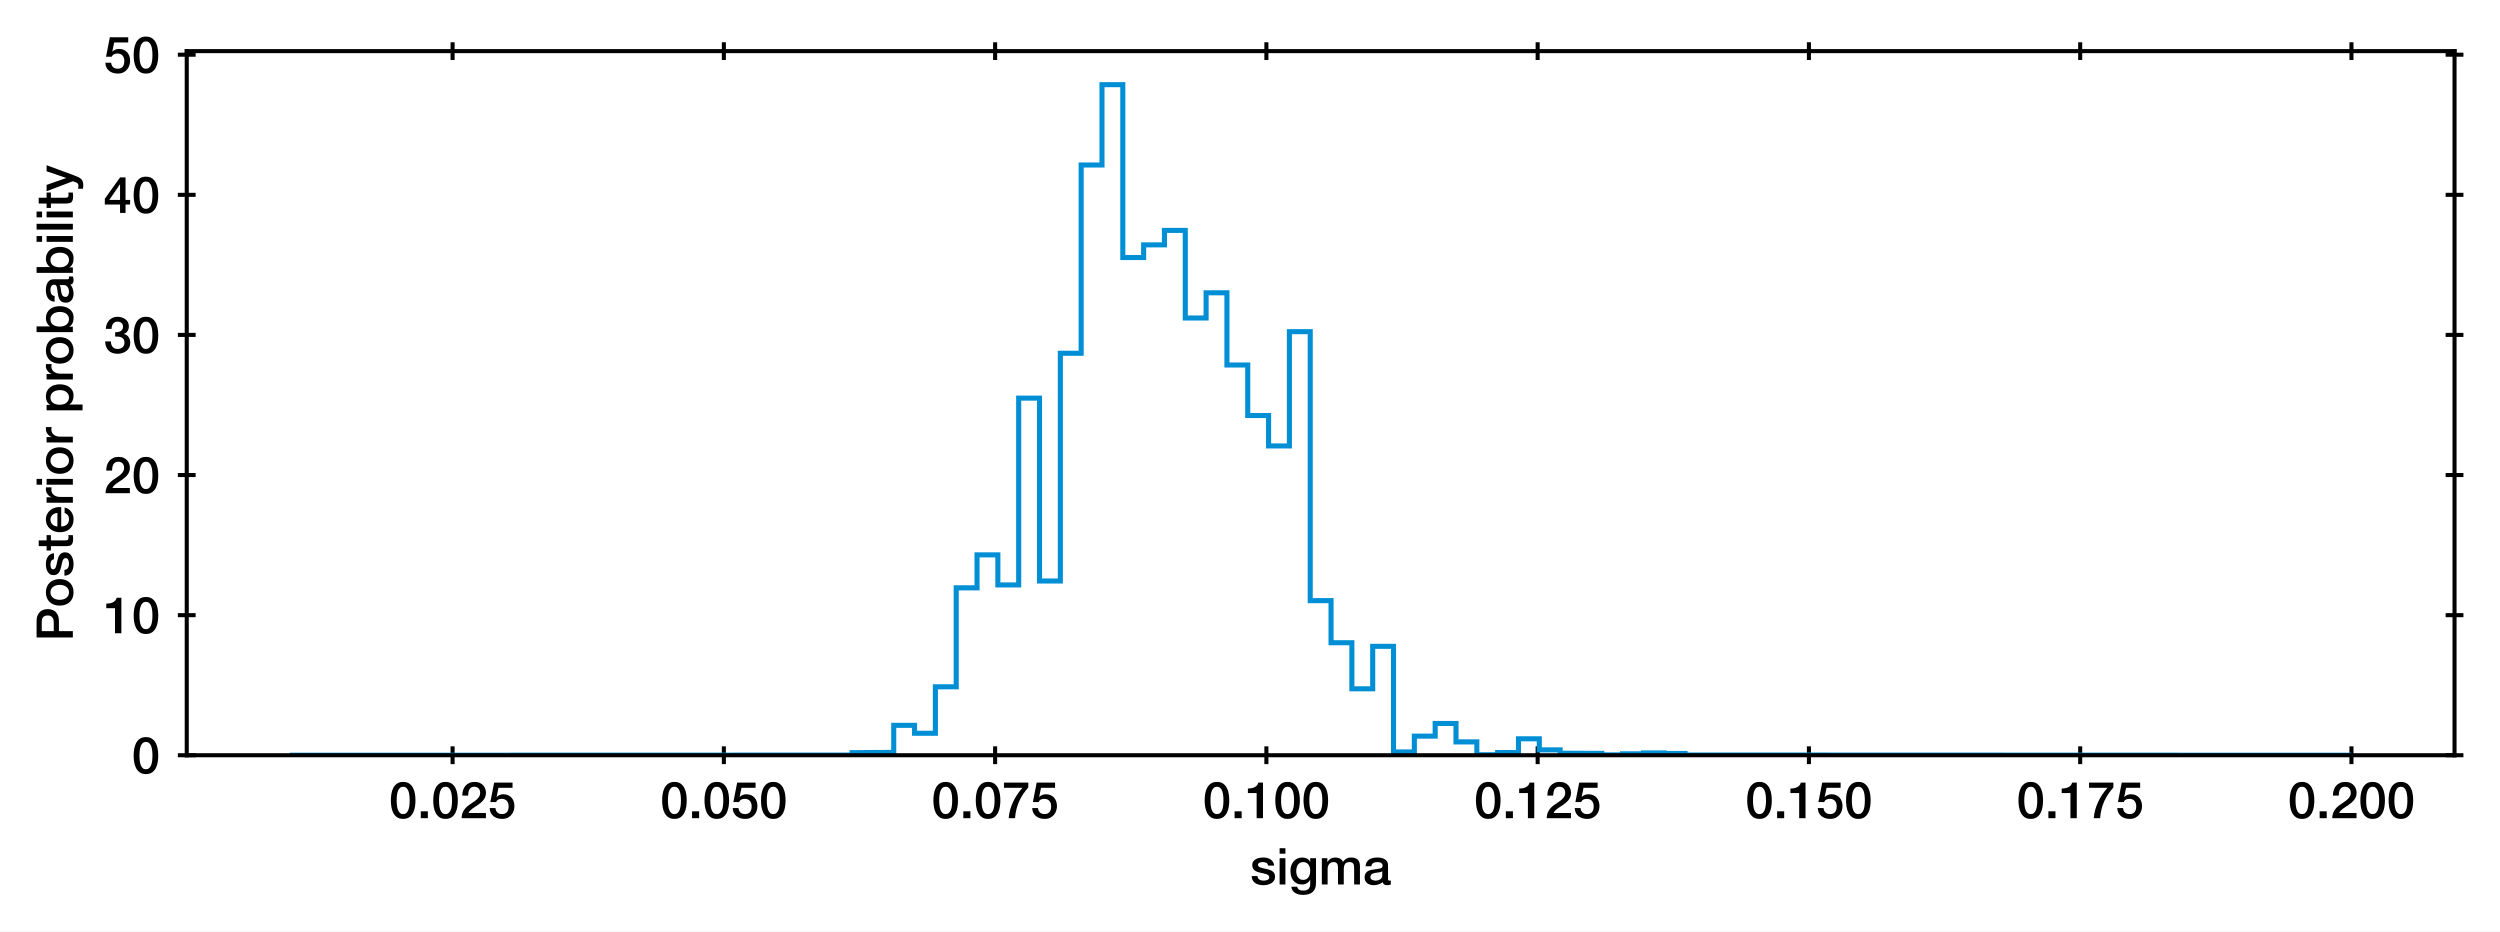
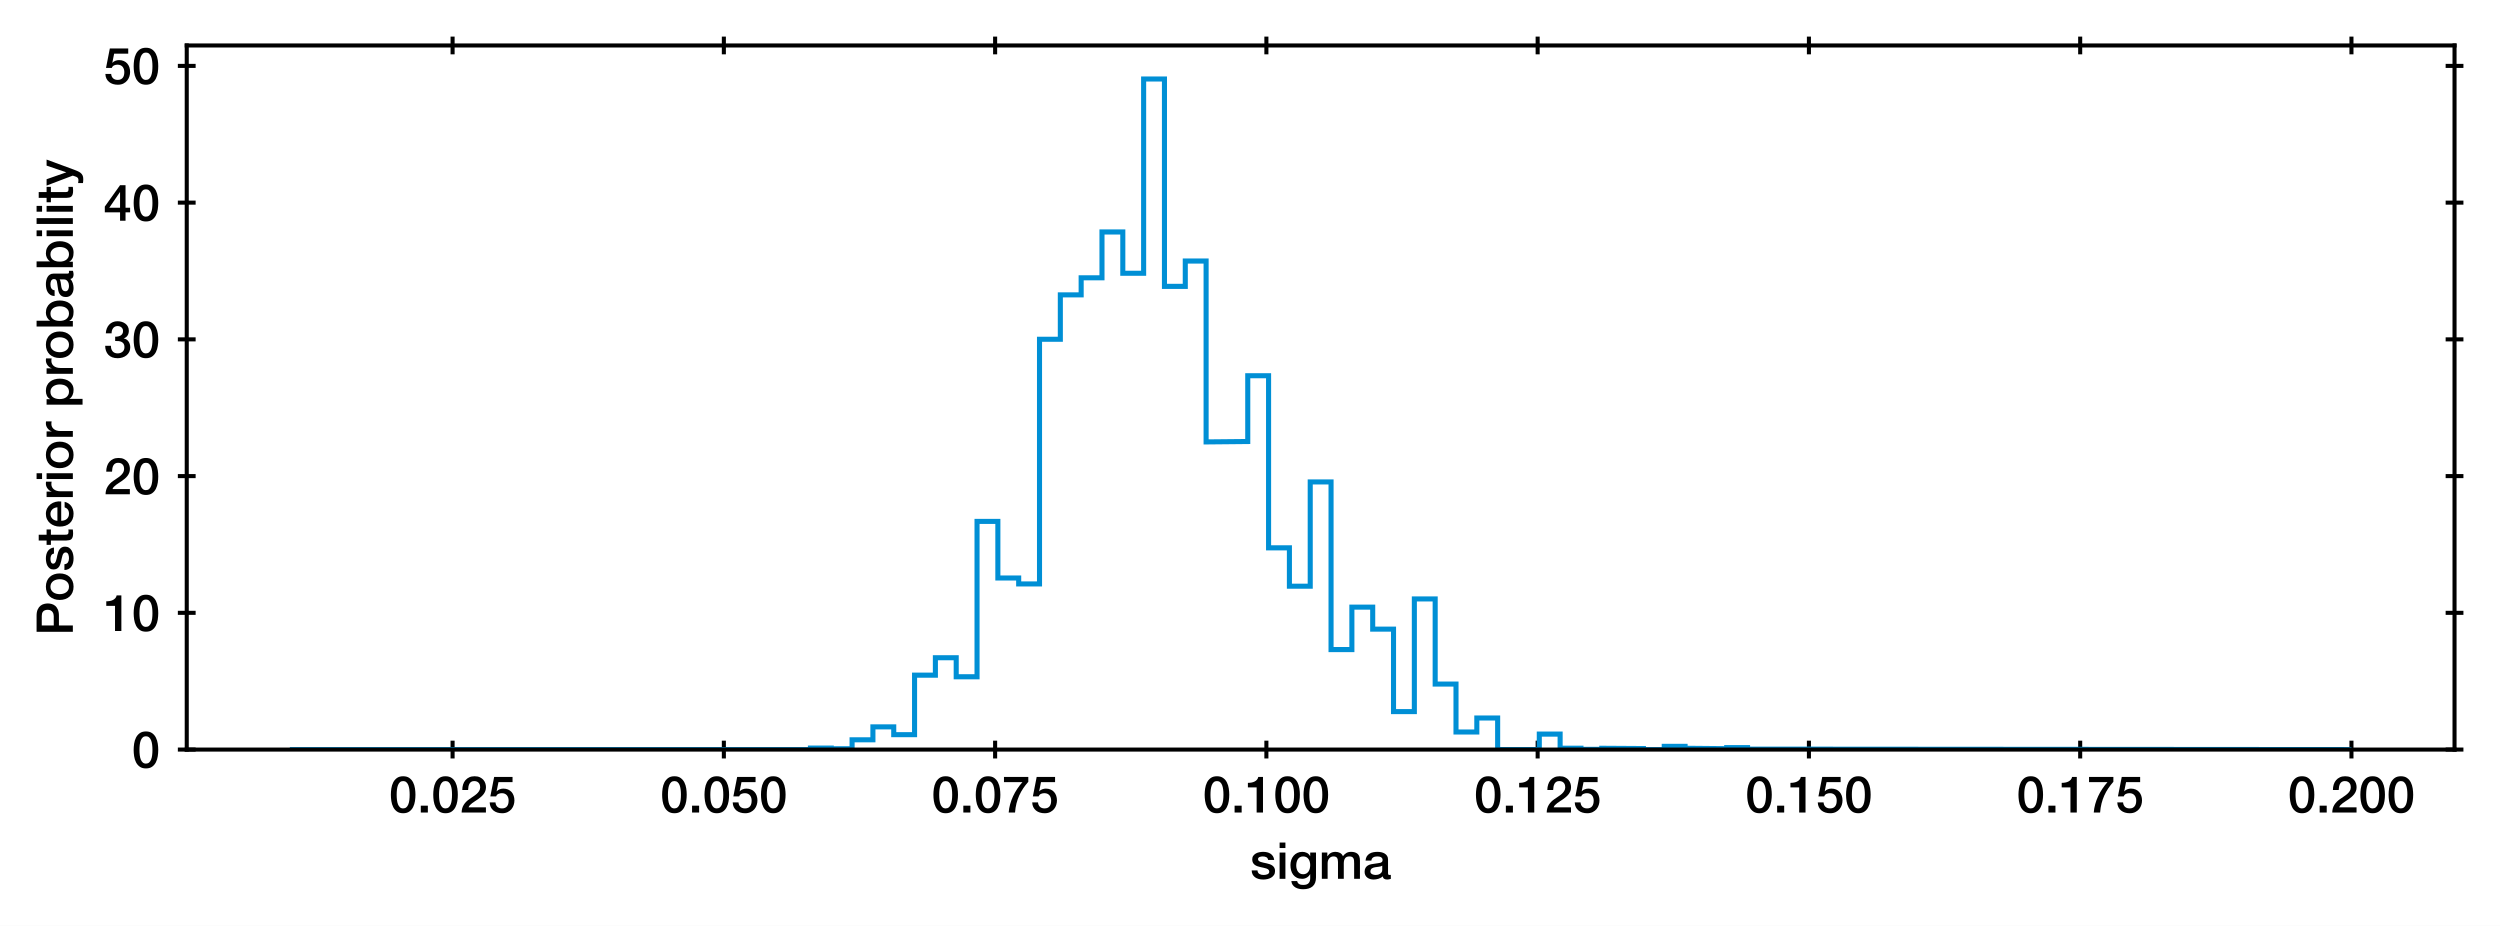
- <svg xmlns="http://www.w3.org/2000/svg" xmlns:xlink="http://www.w3.org/1999/xlink" width="492.109pt" height="183.355pt" viewBox="0 0 492.109 183.355" version="1.1">
+ <svg xmlns="http://www.w3.org/2000/svg" xmlns:xlink="http://www.w3.org/1999/xlink" width="492.109pt" height="182.241pt" viewBox="0 0 492.109 182.241" version="1.1">
  <defs>
    <style type="text/css">*{stroke-linejoin: round; stroke-linecap: butt}</style>
  </defs>
  <g id="figure_1">
    <g id="patch_1">
-       <path d="M 0 183.355  L 492.109 183.355  L 492.109 0  L 0 0  z " style="fill: #ffffff" />
+       <path d="M 0 182.241  L 492.109 182.241  L 492.109 0  L 0 0  z " style="fill: #ffffff" />
    </g>
    <g id="axes_1">
      <g id="patch_2">
-         <path d="M 36.759 148.664  L 483.159 148.664  L 483.159 10.064  L 36.759 10.064  z " style="fill: #ffffff" />
+         <path d="M 36.759 147.55  L 483.159 147.55  L 483.159 8.95  L 36.759 8.95  z " style="fill: #ffffff" />
      </g>
      <g id="matplotlib.axis_1">
        <g id="xtick_1">
          <g id="line2d_1">
            <defs>
-               <path id="m4b02ec4c1d" d="M 0 1.75  L 0 -1.75  " style="stroke: #000000; stroke-width: 0.8" />
+               <path id="mae98aedfab" d="M 0 1.75  L 0 -1.75  " style="stroke: #000000; stroke-width: 0.8" />
            </defs>
            <g>
-               <use xlink:href="#m4b02ec4c1d" x="89.089" y="148.664" style="stroke: #000000; stroke-width: 0.8" />
+               <use xlink:href="#mae98aedfab" x="89.089" y="147.55" style="stroke: #000000; stroke-width: 0.8" />
            </g>
          </g>
          <g id="line2d_2">
            <g>
-               <use xlink:href="#m4b02ec4c1d" x="89.089" y="10.064" style="stroke: #000000; stroke-width: 0.8" />
+               <use xlink:href="#mae98aedfab" x="89.089" y="8.95" style="stroke: #000000; stroke-width: 0.8" />
            </g>
          </g>
          <g id="text_1">
-             <g transform="translate(76.57997 161.0549)scale(0.1 -0.1)">
+             <g transform="translate(76.57997 159.9406)scale(0.1 -0.1)">
              <defs>
                <path id="HelveticaNeue-Medium-30" d="M 1779 4570  Q 2259 4570 2563 4349  Q 2867 4128 3036 3785  Q 3206 3443 3267 3033  Q 3328 2624 3328 2240  Q 3328 1856 3267 1446  Q 3206 1037 3036 694  Q 2867 352 2563 131  Q 2259 -90 1779 -90  Q 1299 -90 995 131  Q 691 352 521 694  Q 352 1037 291 1446  Q 230 1856 230 2240  Q 230 2624 291 3033  Q 352 3443 521 3785  Q 691 4128 995 4349  Q 1299 4570 1779 4570  z M 1779 518  Q 2016 518 2176 656  Q 2336 794 2429 1027  Q 2522 1261 2560 1574  Q 2598 1888 2598 2240  Q 2598 2592 2560 2902  Q 2522 3213 2429 3449  Q 2336 3686 2176 3824  Q 2016 3962 1779 3962  Q 1536 3962 1379 3824  Q 1222 3686 1129 3449  Q 1037 3213 998 2902  Q 960 2592 960 2240  Q 960 1888 998 1574  Q 1037 1261 1129 1027  Q 1222 794 1379 656  Q 1536 518 1779 518  z " transform="scale(0.015625)" />
                <path id="HelveticaNeue-Medium-2e" d="M 442 864  L 1331 864  L 1331 0  L 442 0  L 442 864  z " transform="scale(0.015625)" />
                <path id="HelveticaNeue-Medium-32" d="M 3309 0  L 250 0  Q 256 557 518 973  Q 781 1389 1235 1696  Q 1453 1856 1689 2006  Q 1926 2157 2124 2329  Q 2323 2502 2451 2704  Q 2579 2906 2586 3168  Q 2586 3290 2557 3427  Q 2528 3565 2445 3683  Q 2362 3802 2214 3882  Q 2067 3962 1830 3962  Q 1613 3962 1469 3875  Q 1325 3789 1238 3638  Q 1152 3488 1110 3283  Q 1069 3078 1062 2842  L 333 2842  Q 333 3213 432 3529  Q 531 3846 729 4076  Q 928 4307 1213 4438  Q 1498 4570 1875 4570  Q 2285 4570 2560 4435  Q 2835 4301 3004 4096  Q 3174 3891 3244 3651  Q 3315 3411 3315 3194  Q 3315 2925 3232 2707  Q 3149 2490 3008 2307  Q 2867 2125 2688 1971  Q 2509 1818 2317 1683  Q 2125 1549 1933 1427  Q 1741 1306 1577 1184  Q 1414 1062 1292 931  Q 1171 800 1126 653  L 3309 653  L 3309 0  z " transform="scale(0.015625)" />
                <path id="HelveticaNeue-Medium-35" d="M 787 4480  L 3104 4480  L 3104 3827  L 1331 3827  L 1101 2688  L 1114 2675  Q 1261 2842 1488 2928  Q 1715 3014 1939 3014  Q 2272 3014 2534 2902  Q 2797 2790 2976 2588  Q 3155 2387 3248 2112  Q 3341 1837 3341 1517  Q 3341 1248 3254 963  Q 3168 678 2979 444  Q 2790 211 2496 60  Q 2202 -90 1792 -90  Q 1466 -90 1187 -3  Q 909 83 697 256  Q 486 429 361 681  Q 237 934 224 1274  L 954 1274  Q 986 909 1203 713  Q 1421 518 1779 518  Q 2010 518 2170 595  Q 2330 672 2429 806  Q 2528 941 2569 1120  Q 2611 1299 2611 1504  Q 2611 1690 2560 1859  Q 2509 2029 2406 2157  Q 2304 2285 2141 2361  Q 1978 2438 1760 2438  Q 1530 2438 1328 2352  Q 1126 2266 1037 2029  L 307 2029  L 787 4480  z " transform="scale(0.015625)" />
              </defs>
              <use xlink:href="#HelveticaNeue-Medium-30" />
              <use xlink:href="#HelveticaNeue-Medium-2e" x="55.6" />
              <use xlink:href="#HelveticaNeue-Medium-30" x="83.4" />
              <use xlink:href="#HelveticaNeue-Medium-32" x="139" />
              <use xlink:href="#HelveticaNeue-Medium-35" x="194.6" />
            </g>
          </g>
        </g>
        <g id="xtick_2">
          <g id="line2d_3">
            <g>
-               <use xlink:href="#m4b02ec4c1d" x="142.486" y="148.664" style="stroke: #000000; stroke-width: 0.8" />
+               <use xlink:href="#mae98aedfab" x="142.486" y="147.55" style="stroke: #000000; stroke-width: 0.8" />
            </g>
          </g>
          <g id="line2d_4">
            <g>
-               <use xlink:href="#m4b02ec4c1d" x="142.486" y="10.064" style="stroke: #000000; stroke-width: 0.8" />
+               <use xlink:href="#mae98aedfab" x="142.486" y="8.95" style="stroke: #000000; stroke-width: 0.8" />
            </g>
          </g>
          <g id="text_2">
-             <g transform="translate(129.9771 161.0549)scale(0.1 -0.1)">
+             <g transform="translate(129.9771 159.9406)scale(0.1 -0.1)">
              <use xlink:href="#HelveticaNeue-Medium-30" />
              <use xlink:href="#HelveticaNeue-Medium-2e" x="55.6" />
              <use xlink:href="#HelveticaNeue-Medium-30" x="83.4" />
              <use xlink:href="#HelveticaNeue-Medium-35" x="139" />
              <use xlink:href="#HelveticaNeue-Medium-30" x="194.6" />
            </g>
          </g>
        </g>
        <g id="xtick_3">
          <g id="line2d_5">
            <g>
-               <use xlink:href="#m4b02ec4c1d" x="195.883" y="148.664" style="stroke: #000000; stroke-width: 0.8" />
+               <use xlink:href="#mae98aedfab" x="195.883" y="147.55" style="stroke: #000000; stroke-width: 0.8" />
            </g>
          </g>
          <g id="line2d_6">
            <g>
-               <use xlink:href="#m4b02ec4c1d" x="195.883" y="10.064" style="stroke: #000000; stroke-width: 0.8" />
+               <use xlink:href="#mae98aedfab" x="195.883" y="8.95" style="stroke: #000000; stroke-width: 0.8" />
            </g>
          </g>
          <g id="text_3">
-             <g transform="translate(183.3742 161.0549)scale(0.1 -0.1)">
+             <g transform="translate(183.3742 159.9406)scale(0.1 -0.1)">
              <defs>
                <path id="HelveticaNeue-Medium-37" d="M 224 4480  L 3290 4480  L 3290 3872  Q 2938 3475 2650 3049  Q 2362 2624 2147 2147  Q 1933 1670 1798 1139  Q 1664 608 1619 0  L 819 0  Q 858 531 1002 1049  Q 1146 1568 1373 2054  Q 1600 2541 1901 2989  Q 2202 3437 2547 3827  L 224 3827  L 224 4480  z " transform="scale(0.015625)" />
              </defs>
              <use xlink:href="#HelveticaNeue-Medium-30" />
              <use xlink:href="#HelveticaNeue-Medium-2e" x="55.6" />
              <use xlink:href="#HelveticaNeue-Medium-30" x="83.4" />
              <use xlink:href="#HelveticaNeue-Medium-37" x="139" />
              <use xlink:href="#HelveticaNeue-Medium-35" x="194.6" />
            </g>
          </g>
        </g>
        <g id="xtick_4">
          <g id="line2d_7">
            <g>
-               <use xlink:href="#m4b02ec4c1d" x="249.28" y="148.664" style="stroke: #000000; stroke-width: 0.8" />
+               <use xlink:href="#mae98aedfab" x="249.28" y="147.55" style="stroke: #000000; stroke-width: 0.8" />
            </g>
          </g>
          <g id="line2d_8">
            <g>
-               <use xlink:href="#m4b02ec4c1d" x="249.28" y="10.064" style="stroke: #000000; stroke-width: 0.8" />
+               <use xlink:href="#mae98aedfab" x="249.28" y="8.95" style="stroke: #000000; stroke-width: 0.8" />
            </g>
          </g>
          <g id="text_4">
-             <g transform="translate(236.7714 161.0549)scale(0.1 -0.1)">
+             <g transform="translate(236.7714 159.9406)scale(0.1 -0.1)">
              <defs>
                <path id="HelveticaNeue-Medium-31" d="M 339 3738  Q 570 3738 787 3776  Q 1005 3814 1181 3904  Q 1357 3994 1481 4134  Q 1606 4275 1645 4480  L 2240 4480  L 2240 0  L 1440 0  L 1440 3162  L 339 3162  L 339 3738  z " transform="scale(0.015625)" />
              </defs>
              <use xlink:href="#HelveticaNeue-Medium-30" />
              <use xlink:href="#HelveticaNeue-Medium-2e" x="55.6" />
              <use xlink:href="#HelveticaNeue-Medium-31" x="83.4" />
              <use xlink:href="#HelveticaNeue-Medium-30" x="139" />
              <use xlink:href="#HelveticaNeue-Medium-30" x="194.6" />
            </g>
          </g>
        </g>
        <g id="xtick_5">
          <g id="line2d_9">
            <g>
-               <use xlink:href="#m4b02ec4c1d" x="302.677" y="148.664" style="stroke: #000000; stroke-width: 0.8" />
+               <use xlink:href="#mae98aedfab" x="302.677" y="147.55" style="stroke: #000000; stroke-width: 0.8" />
            </g>
          </g>
          <g id="line2d_10">
            <g>
-               <use xlink:href="#m4b02ec4c1d" x="302.677" y="10.064" style="stroke: #000000; stroke-width: 0.8" />
+               <use xlink:href="#mae98aedfab" x="302.677" y="8.95" style="stroke: #000000; stroke-width: 0.8" />
            </g>
          </g>
          <g id="text_5">
-             <g transform="translate(290.1685 161.0549)scale(0.1 -0.1)">
+             <g transform="translate(290.1685 159.9406)scale(0.1 -0.1)">
              <use xlink:href="#HelveticaNeue-Medium-30" />
              <use xlink:href="#HelveticaNeue-Medium-2e" x="55.6" />
              <use xlink:href="#HelveticaNeue-Medium-31" x="83.4" />
              <use xlink:href="#HelveticaNeue-Medium-32" x="139" />
              <use xlink:href="#HelveticaNeue-Medium-35" x="194.6" />
            </g>
          </g>
        </g>
        <g id="xtick_6">
          <g id="line2d_11">
            <g>
-               <use xlink:href="#m4b02ec4c1d" x="356.074" y="148.664" style="stroke: #000000; stroke-width: 0.8" />
+               <use xlink:href="#mae98aedfab" x="356.074" y="147.55" style="stroke: #000000; stroke-width: 0.8" />
            </g>
          </g>
          <g id="line2d_12">
            <g>
-               <use xlink:href="#m4b02ec4c1d" x="356.074" y="10.064" style="stroke: #000000; stroke-width: 0.8" />
+               <use xlink:href="#mae98aedfab" x="356.074" y="8.95" style="stroke: #000000; stroke-width: 0.8" />
            </g>
          </g>
          <g id="text_6">
-             <g transform="translate(343.5656 161.0549)scale(0.1 -0.1)">
+             <g transform="translate(343.5656 159.9406)scale(0.1 -0.1)">
              <use xlink:href="#HelveticaNeue-Medium-30" />
              <use xlink:href="#HelveticaNeue-Medium-2e" x="55.6" />
              <use xlink:href="#HelveticaNeue-Medium-31" x="83.4" />
              <use xlink:href="#HelveticaNeue-Medium-35" x="139" />
              <use xlink:href="#HelveticaNeue-Medium-30" x="194.6" />
            </g>
          </g>
        </g>
        <g id="xtick_7">
          <g id="line2d_13">
            <g>
-               <use xlink:href="#m4b02ec4c1d" x="409.471" y="148.664" style="stroke: #000000; stroke-width: 0.8" />
+               <use xlink:href="#mae98aedfab" x="409.471" y="147.55" style="stroke: #000000; stroke-width: 0.8" />
            </g>
          </g>
          <g id="line2d_14">
            <g>
-               <use xlink:href="#m4b02ec4c1d" x="409.471" y="10.064" style="stroke: #000000; stroke-width: 0.8" />
+               <use xlink:href="#mae98aedfab" x="409.471" y="8.95" style="stroke: #000000; stroke-width: 0.8" />
            </g>
          </g>
          <g id="text_7">
-             <g transform="translate(396.9627 161.0549)scale(0.1 -0.1)">
+             <g transform="translate(396.9627 159.9406)scale(0.1 -0.1)">
              <use xlink:href="#HelveticaNeue-Medium-30" />
              <use xlink:href="#HelveticaNeue-Medium-2e" x="55.6" />
              <use xlink:href="#HelveticaNeue-Medium-31" x="83.4" />
              <use xlink:href="#HelveticaNeue-Medium-37" x="139" />
              <use xlink:href="#HelveticaNeue-Medium-35" x="194.6" />
            </g>
          </g>
        </g>
        <g id="xtick_8">
          <g id="line2d_15">
            <g>
-               <use xlink:href="#m4b02ec4c1d" x="462.868" y="148.664" style="stroke: #000000; stroke-width: 0.8" />
+               <use xlink:href="#mae98aedfab" x="462.868" y="147.55" style="stroke: #000000; stroke-width: 0.8" />
            </g>
          </g>
          <g id="line2d_16">
            <g>
-               <use xlink:href="#m4b02ec4c1d" x="462.868" y="10.064" style="stroke: #000000; stroke-width: 0.8" />
+               <use xlink:href="#mae98aedfab" x="462.868" y="8.95" style="stroke: #000000; stroke-width: 0.8" />
            </g>
          </g>
          <g id="text_8">
-             <g transform="translate(450.3599 161.0549)scale(0.1 -0.1)">
+             <g transform="translate(450.3599 159.9406)scale(0.1 -0.1)">
              <use xlink:href="#HelveticaNeue-Medium-30" />
              <use xlink:href="#HelveticaNeue-Medium-2e" x="55.6" />
              <use xlink:href="#HelveticaNeue-Medium-32" x="83.4" />
              <use xlink:href="#HelveticaNeue-Medium-30" x="139" />
              <use xlink:href="#HelveticaNeue-Medium-30" x="194.6" />
            </g>
          </g>
        </g>
        <g id="text_9">
-           <g transform="translate(246.0648 174.1049)scale(0.1 -0.1)">
+           <g transform="translate(246.0648 172.9906)scale(0.1 -0.1)">
            <defs>
              <path id="HelveticaNeue-Medium-73" d="M 934 1062  Q 966 742 1177 614  Q 1389 486 1683 486  Q 1786 486 1917 502  Q 2048 518 2163 563  Q 2278 608 2352 694  Q 2426 781 2419 921  Q 2413 1062 2317 1152  Q 2221 1242 2070 1296  Q 1920 1350 1728 1388  Q 1536 1427 1338 1472  Q 1133 1517 944 1581  Q 755 1645 604 1753  Q 454 1862 364 2032  Q 275 2202 275 2451  Q 275 2720 406 2902  Q 538 3085 739 3197  Q 941 3309 1187 3353  Q 1434 3398 1658 3398  Q 1914 3398 2147 3344  Q 2381 3290 2569 3168  Q 2758 3046 2883 2851  Q 3008 2656 3040 2381  L 2278 2381  Q 2227 2643 2038 2732  Q 1850 2822 1606 2822  Q 1530 2822 1424 2809  Q 1318 2797 1225 2761  Q 1133 2726 1069 2659  Q 1005 2592 1005 2483  Q 1005 2349 1097 2265  Q 1190 2182 1340 2128  Q 1491 2074 1683 2035  Q 1875 1997 2080 1952  Q 2278 1907 2470 1843  Q 2662 1779 2812 1670  Q 2963 1562 3056 1395  Q 3149 1229 3149 986  Q 3149 691 3014 486  Q 2880 282 2665 154  Q 2451 26 2188 -32  Q 1926 -90 1670 -90  Q 1357 -90 1091 -19  Q 826 51 630 195  Q 435 339 323 553  Q 211 768 205 1062  L 934 1062  z " transform="scale(0.015625)" />
              <path id="HelveticaNeue-Medium-69" d="M 403 4570  L 1133 4570  L 1133 3878  L 403 3878  L 403 4570  z M 403 3309  L 1133 3309  L 1133 0  L 403 0  L 403 3309  z " transform="scale(0.015625)" />
              <path id="HelveticaNeue-Medium-67" d="M 3443 173  Q 3443 -576 3024 -944  Q 2605 -1312 1818 -1312  Q 1568 -1312 1315 -1261  Q 1062 -1210 854 -1088  Q 646 -966 505 -768  Q 365 -570 339 -282  L 1069 -282  Q 1101 -435 1177 -531  Q 1254 -627 1360 -681  Q 1466 -736 1594 -752  Q 1722 -768 1862 -768  Q 2304 -768 2509 -550  Q 2714 -333 2714 77  L 2714 582  L 2701 582  Q 2547 307 2281 153  Q 2016 0 1709 0  Q 1312 0 1033 137  Q 755 275 572 515  Q 390 755 307 1068  Q 224 1382 224 1741  Q 224 2074 326 2374  Q 429 2675 621 2902  Q 813 3130 1091 3264  Q 1370 3398 1722 3398  Q 2035 3398 2297 3267  Q 2560 3136 2701 2854  L 2714 2854  L 2714 3309  L 3443 3309  L 3443 173  z M 1824 576  Q 2067 576 2236 675  Q 2406 774 2512 937  Q 2618 1101 2666 1309  Q 2714 1517 2714 1728  Q 2714 1939 2662 2137  Q 2611 2336 2505 2489  Q 2400 2643 2230 2732  Q 2061 2822 1824 2822  Q 1581 2822 1414 2720  Q 1248 2618 1145 2454  Q 1043 2291 998 2083  Q 954 1875 954 1670  Q 954 1466 1005 1270  Q 1056 1075 1161 921  Q 1267 768 1430 672  Q 1594 576 1824 576  z " transform="scale(0.015625)" />
              <path id="HelveticaNeue-Medium-6d" d="M 384 3309  L 1075 3309  L 1075 2848  L 1094 2848  Q 1178 2970 1274 3072  Q 1370 3174 1488 3244  Q 1606 3315 1760 3356  Q 1914 3398 2112 3398  Q 2413 3398 2672 3264  Q 2931 3130 3040 2848  Q 3226 3104 3469 3251  Q 3712 3398 4077 3398  Q 4602 3398 4893 3142  Q 5184 2886 5184 2285  L 5184 0  L 4454 0  L 4454 1933  Q 4454 2131 4441 2294  Q 4429 2458 4368 2576  Q 4307 2694 4185 2758  Q 4064 2822 3853 2822  Q 3482 2822 3315 2592  Q 3149 2362 3149 1939  L 3149 0  L 2419 0  L 2419 2125  Q 2419 2470 2294 2646  Q 2170 2822 1837 2822  Q 1696 2822 1565 2764  Q 1434 2707 1334 2598  Q 1235 2490 1174 2330  Q 1114 2170 1114 1965  L 1114 0  L 384 0  L 384 3309  z " transform="scale(0.015625)" />
              <path id="HelveticaNeue-Medium-61" d="M 3155 736  Q 3155 602 3190 544  Q 3226 486 3328 486  Q 3360 486 3405 486  Q 3450 486 3507 499  L 3507 -6  Q 3469 -19 3408 -35  Q 3347 -51 3283 -64  Q 3219 -77 3155 -83  Q 3091 -90 3046 -90  Q 2822 -90 2675 0  Q 2528 90 2483 314  Q 2266 102 1949 6  Q 1632 -90 1338 -90  Q 1114 -90 909 -29  Q 704 32 547 150  Q 390 269 297 451  Q 205 634 205 877  Q 205 1184 317 1376  Q 429 1568 611 1677  Q 794 1786 1021 1834  Q 1248 1882 1478 1907  Q 1677 1946 1856 1962  Q 2035 1978 2172 2016  Q 2310 2054 2390 2134  Q 2470 2214 2470 2374  Q 2470 2515 2403 2604  Q 2336 2694 2237 2742  Q 2138 2790 2016 2806  Q 1894 2822 1786 2822  Q 1478 2822 1280 2694  Q 1082 2566 1056 2298  L 326 2298  Q 346 2618 480 2829  Q 614 3040 822 3168  Q 1030 3296 1292 3347  Q 1555 3398 1830 3398  Q 2074 3398 2310 3347  Q 2547 3296 2736 3181  Q 2925 3066 3040 2883  Q 3155 2701 3155 2438  L 3155 736  z M 2426 1658  Q 2259 1549 2016 1526  Q 1773 1504 1530 1459  Q 1414 1440 1305 1405  Q 1197 1370 1113 1309  Q 1030 1248 982 1149  Q 934 1050 934 909  Q 934 787 1004 704  Q 1075 621 1174 573  Q 1274 525 1392 505  Q 1510 486 1606 486  Q 1728 486 1869 518  Q 2010 550 2134 627  Q 2259 704 2342 822  Q 2426 941 2426 1114  L 2426 1658  z " transform="scale(0.015625)" />
            </defs>
            <use xlink:href="#HelveticaNeue-Medium-73" />
            <use xlink:href="#HelveticaNeue-Medium-69" x="51.9" />
            <use xlink:href="#HelveticaNeue-Medium-67" x="76" />
            <use xlink:href="#HelveticaNeue-Medium-6d" x="135.3" />
            <use xlink:href="#HelveticaNeue-Medium-61" x="222.3" />
          </g>
        </g>
      </g>
      <g id="matplotlib.axis_2">
        <g id="ytick_1">
          <g id="line2d_17">
            <defs>
-               <path id="m5c4ec804ac" d="M 1.75 0  L -1.75 -0  " style="stroke: #000000; stroke-width: 0.8" />
+               <path id="m5b7e5abd51" d="M 1.75 0  L -1.75 -0  " style="stroke: #000000; stroke-width: 0.8" />
            </defs>
            <g>
-               <use xlink:href="#m5c4ec804ac" x="36.759" y="148.664" style="stroke: #000000; stroke-width: 0.8" />
+               <use xlink:href="#m5b7e5abd51" x="36.759" y="147.55" style="stroke: #000000; stroke-width: 0.8" />
            </g>
          </g>
          <g id="line2d_18">
            <g>
-               <use xlink:href="#m5c4ec804ac" x="483.159" y="148.664" style="stroke: #000000; stroke-width: 0.8" />
+               <use xlink:href="#m5b7e5abd51" x="483.159" y="147.55" style="stroke: #000000; stroke-width: 0.8" />
            </g>
          </g>
          <g id="text_10">
-             <g transform="translate(25.95 152.2346)scale(0.1 -0.1)">
+             <g transform="translate(25.95 151.1203)scale(0.1 -0.1)">
              <use xlink:href="#HelveticaNeue-Medium-30" />
            </g>
          </g>
        </g>
        <g id="ytick_2">
          <g id="line2d_19">
            <g>
-               <use xlink:href="#m5c4ec804ac" x="36.759" y="121.086" style="stroke: #000000; stroke-width: 0.8" />
+               <use xlink:href="#m5b7e5abd51" x="36.759" y="120.634" style="stroke: #000000; stroke-width: 0.8" />
            </g>
          </g>
          <g id="line2d_20">
            <g>
-               <use xlink:href="#m5c4ec804ac" x="483.159" y="121.086" style="stroke: #000000; stroke-width: 0.8" />
+               <use xlink:href="#m5b7e5abd51" x="483.159" y="120.634" style="stroke: #000000; stroke-width: 0.8" />
            </g>
          </g>
          <g id="text_11">
-             <g transform="translate(20.39062 124.6558)scale(0.1 -0.1)">
+             <g transform="translate(20.39062 124.2039)scale(0.1 -0.1)">
              <use xlink:href="#HelveticaNeue-Medium-31" />
              <use xlink:href="#HelveticaNeue-Medium-30" x="55.6" />
            </g>
          </g>
        </g>
        <g id="ytick_3">
          <g id="line2d_21">
            <g>
-               <use xlink:href="#m5c4ec804ac" x="36.759" y="93.507" style="stroke: #000000; stroke-width: 0.8" />
+               <use xlink:href="#m5b7e5abd51" x="36.759" y="93.717" style="stroke: #000000; stroke-width: 0.8" />
            </g>
          </g>
          <g id="line2d_22">
            <g>
-               <use xlink:href="#m5c4ec804ac" x="483.159" y="93.507" style="stroke: #000000; stroke-width: 0.8" />
+               <use xlink:href="#m5b7e5abd51" x="483.159" y="93.717" style="stroke: #000000; stroke-width: 0.8" />
            </g>
          </g>
          <g id="text_12">
-             <g transform="translate(20.39062 97.07702)scale(0.1 -0.1)">
+             <g transform="translate(20.39062 97.28752)scale(0.1 -0.1)">
              <use xlink:href="#HelveticaNeue-Medium-32" />
              <use xlink:href="#HelveticaNeue-Medium-30" x="55.6" />
            </g>
          </g>
        </g>
        <g id="ytick_4">
          <g id="line2d_23">
            <g>
-               <use xlink:href="#m5c4ec804ac" x="36.759" y="65.928" style="stroke: #000000; stroke-width: 0.8" />
+               <use xlink:href="#m5b7e5abd51" x="36.759" y="66.801" style="stroke: #000000; stroke-width: 0.8" />
            </g>
          </g>
          <g id="line2d_24">
            <g>
-               <use xlink:href="#m5c4ec804ac" x="483.159" y="65.928" style="stroke: #000000; stroke-width: 0.8" />
+               <use xlink:href="#m5b7e5abd51" x="483.159" y="66.801" style="stroke: #000000; stroke-width: 0.8" />
            </g>
          </g>
          <g id="text_13">
-             <g transform="translate(20.39062 69.49822)scale(0.1 -0.1)">
+             <g transform="translate(20.39062 70.37112)scale(0.1 -0.1)">
              <defs>
                <path id="HelveticaNeue-Medium-33" d="M 1459 2624  Q 1638 2618 1817 2650  Q 1997 2682 2137 2762  Q 2278 2842 2364 2982  Q 2451 3123 2451 3328  Q 2451 3616 2256 3789  Q 2061 3962 1754 3962  Q 1562 3962 1421 3885  Q 1280 3808 1187 3677  Q 1094 3546 1049 3382  Q 1005 3219 1011 3046  L 282 3046  Q 294 3373 403 3651  Q 512 3930 701 4134  Q 890 4339 1158 4454  Q 1427 4570 1766 4570  Q 2029 4570 2281 4493  Q 2534 4416 2736 4269  Q 2938 4122 3059 3894  Q 3181 3667 3181 3373  Q 3181 3034 3027 2781  Q 2874 2528 2547 2413  L 2547 2400  Q 2931 2323 3145 2019  Q 3360 1715 3360 1280  Q 3360 960 3232 707  Q 3104 454 2886 278  Q 2669 102 2381 6  Q 2093 -90 1773 -90  Q 1382 -90 1091 22  Q 800 134 605 339  Q 410 544 307 832  Q 205 1120 198 1472  L 928 1472  Q 915 1062 1129 790  Q 1344 518 1773 518  Q 2138 518 2384 726  Q 2630 934 2630 1318  Q 2630 1581 2528 1734  Q 2426 1888 2259 1968  Q 2093 2048 1885 2067  Q 1677 2086 1459 2080  L 1459 2624  z " transform="scale(0.015625)" />
              </defs>
              <use xlink:href="#HelveticaNeue-Medium-33" />
              <use xlink:href="#HelveticaNeue-Medium-30" x="55.6" />
            </g>
          </g>
        </g>
        <g id="ytick_5">
          <g id="line2d_25">
            <g>
-               <use xlink:href="#m5c4ec804ac" x="36.759" y="38.349" style="stroke: #000000; stroke-width: 0.8" />
+               <use xlink:href="#m5b7e5abd51" x="36.759" y="39.884" style="stroke: #000000; stroke-width: 0.8" />
            </g>
          </g>
          <g id="line2d_26">
            <g>
-               <use xlink:href="#m5c4ec804ac" x="483.159" y="38.349" style="stroke: #000000; stroke-width: 0.8" />
+               <use xlink:href="#m5b7e5abd51" x="483.159" y="39.884" style="stroke: #000000; stroke-width: 0.8" />
            </g>
          </g>
          <g id="text_14">
-             <g transform="translate(20.39062 41.91942)scale(0.1 -0.1)">
+             <g transform="translate(20.39062 43.45472)scale(0.1 -0.1)">
              <defs>
                <path id="HelveticaNeue-Medium-34" d="M 717 1638  L 2074 1638  L 2074 3610  L 2061 3610  L 717 1638  z M 3341 1062  L 2765 1062  L 2765 0  L 2074 0  L 2074 1062  L 154 1062  L 154 1786  L 2074 4480  L 2765 4480  L 2765 1638  L 3341 1638  L 3341 1062  z " transform="scale(0.015625)" />
              </defs>
              <use xlink:href="#HelveticaNeue-Medium-34" />
              <use xlink:href="#HelveticaNeue-Medium-30" x="55.6" />
            </g>
          </g>
        </g>
        <g id="ytick_6">
          <g id="line2d_27">
            <g>
-               <use xlink:href="#m5c4ec804ac" x="36.759" y="10.77" style="stroke: #000000; stroke-width: 0.8" />
+               <use xlink:href="#m5b7e5abd51" x="36.759" y="12.968" style="stroke: #000000; stroke-width: 0.8" />
            </g>
          </g>
          <g id="line2d_28">
            <g>
-               <use xlink:href="#m5c4ec804ac" x="483.159" y="10.77" style="stroke: #000000; stroke-width: 0.8" />
+               <use xlink:href="#m5b7e5abd51" x="483.159" y="12.968" style="stroke: #000000; stroke-width: 0.8" />
            </g>
          </g>
          <g id="text_15">
-             <g transform="translate(20.39062 14.34062)scale(0.1 -0.1)">
+             <g transform="translate(20.39062 16.53833)scale(0.1 -0.1)">
              <use xlink:href="#HelveticaNeue-Medium-35" />
              <use xlink:href="#HelveticaNeue-Medium-30" x="55.6" />
            </g>
          </g>
        </g>
        <g id="text_16">
-           <g transform="translate(14.34062 126.2393)rotate(-90)scale(0.1 -0.1)">
+           <g transform="translate(14.34062 125.125)rotate(-90)scale(0.1 -0.1)">
            <defs>
              <path id="HelveticaNeue-Medium-50" d="M 486 4570  L 2502 4570  Q 2989 4570 3296 4429  Q 3603 4288 3769 4077  Q 3936 3866 3997 3616  Q 4058 3366 4058 3155  Q 4058 2944 3997 2697  Q 3936 2451 3769 2240  Q 3603 2029 3296 1891  Q 2989 1754 2502 1754  L 1286 1754  L 1286 0  L 486 0  L 486 4570  z M 1286 2406  L 2458 2406  Q 2592 2406 2733 2444  Q 2874 2483 2992 2569  Q 3110 2656 3184 2800  Q 3258 2944 3258 3162  Q 3258 3386 3194 3533  Q 3130 3680 3021 3766  Q 2912 3853 2771 3885  Q 2630 3917 2470 3917  L 1286 3917  L 1286 2406  z " transform="scale(0.015625)" />
              <path id="HelveticaNeue-Medium-6f" d="M 1901 -90  Q 1504 -90 1193 41  Q 883 173 668 403  Q 454 634 342 954  Q 230 1274 230 1658  Q 230 2035 342 2355  Q 454 2675 668 2905  Q 883 3136 1193 3267  Q 1504 3398 1901 3398  Q 2298 3398 2608 3267  Q 2918 3136 3132 2905  Q 3347 2675 3459 2355  Q 3571 2035 3571 1658  Q 3571 1274 3459 954  Q 3347 634 3132 403  Q 2918 173 2608 41  Q 2298 -90 1901 -90  z M 1901 486  Q 2144 486 2323 588  Q 2502 691 2617 857  Q 2733 1024 2787 1232  Q 2842 1440 2842 1658  Q 2842 1869 2787 2080  Q 2733 2291 2617 2454  Q 2502 2618 2323 2720  Q 2144 2822 1901 2822  Q 1658 2822 1478 2720  Q 1299 2618 1184 2454  Q 1069 2291 1014 2080  Q 960 1869 960 1658  Q 960 1440 1014 1232  Q 1069 1024 1184 857  Q 1299 691 1478 588  Q 1658 486 1901 486  z " transform="scale(0.015625)" />
              <path id="HelveticaNeue-Medium-74" d="M 51 3309  L 602 3309  L 602 4301  L 1331 4301  L 1331 3309  L 1990 3309  L 1990 2765  L 1331 2765  L 1331 998  Q 1331 883 1340 800  Q 1350 717 1385 659  Q 1421 602 1491 573  Q 1562 544 1683 544  Q 1760 544 1837 547  Q 1914 550 1990 570  L 1990 6  Q 1869 -6 1753 -19  Q 1638 -32 1517 -32  Q 1229 -32 1053 22  Q 877 77 777 182  Q 678 288 643 448  Q 608 608 602 813  L 602 2765  L 51 2765  L 51 3309  z " transform="scale(0.015625)" />
              <path id="HelveticaNeue-Medium-65" d="M 2656 1946  Q 2643 2118 2582 2278  Q 2522 2438 2416 2556  Q 2310 2675 2160 2748  Q 2010 2822 1824 2822  Q 1632 2822 1475 2755  Q 1318 2688 1206 2569  Q 1094 2451 1027 2291  Q 960 2131 954 1946  L 2656 1946  z M 954 1466  Q 954 1274 1008 1094  Q 1062 915 1171 780  Q 1280 646 1446 566  Q 1613 486 1843 486  Q 2163 486 2358 624  Q 2554 762 2650 1037  L 3341 1037  Q 3283 768 3142 557  Q 3002 346 2803 202  Q 2605 58 2358 -16  Q 2112 -90 1843 -90  Q 1453 -90 1152 38  Q 851 166 643 396  Q 435 627 329 947  Q 224 1267 224 1651  Q 224 2003 336 2320  Q 448 2637 656 2877  Q 864 3117 1158 3257  Q 1453 3398 1824 3398  Q 2214 3398 2524 3235  Q 2835 3072 3040 2803  Q 3245 2534 3337 2185  Q 3430 1837 3386 1466  L 954 1466  z " transform="scale(0.015625)" />
              <path id="HelveticaNeue-Medium-72" d="M 384 3309  L 1069 3309  L 1069 2669  L 1082 2669  Q 1114 2803 1206 2931  Q 1299 3059 1430 3164  Q 1562 3270 1722 3334  Q 1882 3398 2048 3398  Q 2176 3398 2224 3392  Q 2272 3386 2323 3379  L 2323 2675  Q 2246 2688 2166 2697  Q 2086 2707 2010 2707  Q 1824 2707 1661 2633  Q 1498 2560 1376 2416  Q 1254 2272 1184 2061  Q 1114 1850 1114 1574  L 1114 0  L 384 0  L 384 3309  z " transform="scale(0.015625)" />
              <path id="HelveticaNeue-Medium-20" transform="scale(0.015625)" />
              <path id="HelveticaNeue-Medium-70" d="M 403 3309  L 1094 3309  L 1094 2861  L 1107 2861  Q 1261 3149 1536 3273  Q 1811 3398 2131 3398  Q 2522 3398 2813 3260  Q 3104 3123 3296 2883  Q 3488 2643 3584 2323  Q 3680 2003 3680 1638  Q 3680 1306 3593 992  Q 3507 678 3331 438  Q 3155 198 2886 54  Q 2618 -90 2253 -90  Q 2093 -90 1933 -61  Q 1773 -32 1625 32  Q 1478 96 1353 195  Q 1229 294 1146 429  L 1133 429  L 1133 -1222  L 403 -1222  L 403 3309  z M 2950 1651  Q 2950 1875 2892 2086  Q 2835 2298 2720 2461  Q 2605 2624 2432 2723  Q 2259 2822 2035 2822  Q 1574 2822 1340 2502  Q 1107 2182 1107 1651  Q 1107 1402 1168 1187  Q 1229 973 1350 819  Q 1472 666 1641 576  Q 1811 486 2035 486  Q 2285 486 2457 588  Q 2630 691 2742 854  Q 2854 1018 2902 1226  Q 2950 1434 2950 1651  z " transform="scale(0.015625)" />
              <path id="HelveticaNeue-Medium-62" d="M 403 4570  L 1133 4570  L 1133 2880  L 1146 2880  Q 1222 3002 1331 3098  Q 1440 3194 1571 3261  Q 1702 3328 1846 3363  Q 1990 3398 2131 3398  Q 2522 3398 2813 3260  Q 3104 3123 3296 2883  Q 3488 2643 3584 2323  Q 3680 2003 3680 1638  Q 3680 1306 3593 992  Q 3507 678 3331 438  Q 3155 198 2886 54  Q 2618 -90 2253 -90  Q 2086 -90 1916 -67  Q 1747 -45 1593 19  Q 1440 83 1315 185  Q 1190 288 1107 454  L 1094 454  L 1094 0  L 403 0  L 403 4570  z M 2950 1651  Q 2950 1875 2892 2086  Q 2835 2298 2720 2461  Q 2605 2624 2432 2723  Q 2259 2822 2035 2822  Q 1574 2822 1340 2502  Q 1107 2182 1107 1651  Q 1107 1402 1168 1187  Q 1229 973 1350 819  Q 1472 666 1641 576  Q 1811 486 2035 486  Q 2285 486 2457 588  Q 2630 691 2742 854  Q 2854 1018 2902 1226  Q 2950 1434 2950 1651  z " transform="scale(0.015625)" />
              <path id="HelveticaNeue-Medium-6c" d="M 403 4570  L 1133 4570  L 1133 0  L 403 0  L 403 4570  z " transform="scale(0.015625)" />
              <path id="HelveticaNeue-Medium-79" d="M 19 3309  L 819 3309  L 1683 838  L 1696 838  L 2534 3309  L 3296 3309  L 2010 -179  Q 1920 -403 1833 -608  Q 1747 -813 1622 -969  Q 1498 -1126 1312 -1219  Q 1126 -1312 838 -1312  Q 582 -1312 333 -1274  L 333 -659  Q 422 -672 505 -688  Q 589 -704 678 -704  Q 806 -704 889 -672  Q 973 -640 1027 -579  Q 1082 -518 1120 -435  Q 1158 -352 1190 -243  L 1274 13  L 19 3309  z " transform="scale(0.015625)" />
            </defs>
            <use xlink:href="#HelveticaNeue-Medium-50" />
            <use xlink:href="#HelveticaNeue-Medium-6f" x="66.7" />
            <use xlink:href="#HelveticaNeue-Medium-73" x="126" />
            <use xlink:href="#HelveticaNeue-Medium-74" x="177.9" />
            <use xlink:href="#HelveticaNeue-Medium-65" x="211.2" />
            <use xlink:href="#HelveticaNeue-Medium-72" x="266.8" />
            <use xlink:href="#HelveticaNeue-Medium-69" x="302" />
            <use xlink:href="#HelveticaNeue-Medium-6f" x="326.1" />
            <use xlink:href="#HelveticaNeue-Medium-72" x="385.4" />
            <use xlink:href="#HelveticaNeue-Medium-20" x="420.6" />
            <use xlink:href="#HelveticaNeue-Medium-70" x="448.4" />
            <use xlink:href="#HelveticaNeue-Medium-72" x="509.5" />
            <use xlink:href="#HelveticaNeue-Medium-6f" x="542.95" />
            <use xlink:href="#HelveticaNeue-Medium-62" x="602.25" />
            <use xlink:href="#HelveticaNeue-Medium-61" x="663.35" />
            <use xlink:href="#HelveticaNeue-Medium-62" x="718.95" />
            <use xlink:href="#HelveticaNeue-Medium-69" x="780.05" />
            <use xlink:href="#HelveticaNeue-Medium-6c" x="804.15" />
            <use xlink:href="#HelveticaNeue-Medium-69" x="828.25" />
            <use xlink:href="#HelveticaNeue-Medium-74" x="852.35" />
            <use xlink:href="#HelveticaNeue-Medium-79" x="885.65" />
          </g>
        </g>
      </g>
      <g id="patch_3">
-         <path d="M 57.05 148.664  L 167.728 148.631  L 167.728 148.156  L 175.926 148.097  L 175.926 142.772  L 180.025 142.772  L 180.025 144.341  L 184.125 144.341  L 184.125 135.187  L 188.224 135.187  L 188.224 115.712  L 192.323 115.712  L 192.323 109.217  L 196.422 109.217  L 196.422 115.135  L 200.521 115.135  L 200.521 78.365  L 204.621 78.365  L 204.621 114.367  L 208.72 114.367  L 208.72 69.54  L 212.819 69.54  L 212.819 32.474  L 216.918 32.474  L 216.918 16.664  L 221.017 16.664  L 221.017 50.696  L 225.116 50.696  L 225.116 48.201  L 229.216 48.201  L 229.216 45.358  L 233.315 45.358  L 233.315 62.6  L 237.414 62.6  L 237.414 57.634  L 241.513 57.634  L 241.513 71.849  L 245.612 71.849  L 245.612 81.8  L 249.711 81.8  L 249.711 87.781  L 253.811 87.781  L 253.811 65.289  L 257.91 65.289  L 257.91 118.231  L 262.009 118.231  L 262.009 126.519  L 266.108 126.519  L 266.108 135.585  L 270.207 135.585  L 270.207 127.224  L 274.306 127.224  L 274.306 148.008  L 278.406 148.008  L 278.406 144.908  L 282.505 144.908  L 282.505 142.409  L 286.604 142.409  L 286.604 146.038  L 290.703 146.038  L 290.703 148.563  L 294.802 148.563  L 294.802 148.134  L 298.902 148.134  L 298.902 145.432  L 303.001 145.432  L 303.001 147.607  L 307.1 147.607  L 307.1 148.262  L 315.298 148.298  L 315.298 148.593  L 319.397 148.593  L 319.397 148.384  L 323.497 148.384  L 323.497 148.207  L 327.596 148.207  L 327.596 148.321  L 331.695 148.321  L 331.695 148.614  L 462.868 148.664  L 462.868 148.664  " clip-path="url(#p3e20a23ea0)" style="fill: none; stroke: #008fd5; stroke-linejoin: miter" />
+         <path d="M 57.05 147.55  L 159.53 147.55  L 159.53 147.255  L 163.629 147.255  L 163.629 147.38  L 167.728 147.38  L 167.728 145.63  L 171.827 145.63  L 171.827 143.077  L 175.926 143.077  L 175.926 144.611  L 180.025 144.611  L 180.025 132.902  L 184.125 132.902  L 184.125 129.467  L 188.224 129.467  L 188.224 133.218  L 192.323 133.218  L 192.323 102.629  L 196.422 102.629  L 196.422 113.777  L 200.521 113.777  L 200.521 114.948  L 204.621 114.948  L 204.621 66.784  L 208.72 66.784  L 208.72 58.042  L 212.819 58.042  L 212.819 54.686  L 216.918 54.686  L 216.918 45.661  L 221.017 45.661  L 221.017 53.786  L 225.116 53.786  L 225.116 15.55  L 229.216 15.55  L 229.216 56.37  L 233.315 56.37  L 233.315 51.383  L 237.414 51.383  L 237.414 86.989  L 245.612 86.907  L 245.612 73.96  L 249.711 73.96  L 249.711 107.837  L 253.811 107.837  L 253.811 115.395  L 257.91 115.395  L 257.91 94.869  L 262.009 94.869  L 262.009 127.862  L 266.108 127.862  L 266.108 119.515  L 270.207 119.515  L 270.207 123.836  L 274.306 123.836  L 274.306 140.074  L 278.406 140.074  L 278.406 117.895  L 282.505 117.895  L 282.505 134.656  L 286.604 134.656  L 286.604 144.095  L 290.703 144.095  L 290.703 141.333  L 294.802 141.333  L 294.802 147.539  L 303.001 147.549  L 303.001 144.504  L 307.1 144.504  L 307.1 147.285  L 311.199 147.285  L 311.199 147.501  L 315.298 147.501  L 315.298 147.293  L 323.497 147.348  L 323.497 147.549  L 327.596 147.549  L 327.596 146.91  L 331.695 146.91  L 331.695 147.293  L 339.893 147.371  L 339.893 147.163  L 343.992 147.163  L 343.992 147.457  L 462.868 147.55  L 462.868 147.55  " clip-path="url(#p494bbf8c5f)" style="fill: none; stroke: #008fd5; stroke-linejoin: miter" />
      </g>
      <g id="patch_4">
-         <path d="M 36.759 148.664  L 36.759 10.064  " style="fill: none; stroke: #000000; stroke-width: 0.8; stroke-linejoin: miter; stroke-linecap: square" />
+         <path d="M 36.759 147.55  L 36.759 8.95  " style="fill: none; stroke: #000000; stroke-width: 0.8; stroke-linejoin: miter; stroke-linecap: square" />
      </g>
      <g id="patch_5">
-         <path d="M 483.159 148.664  L 483.159 10.064  " style="fill: none; stroke: #000000; stroke-width: 0.8; stroke-linejoin: miter; stroke-linecap: square" />
+         <path d="M 483.159 147.55  L 483.159 8.95  " style="fill: none; stroke: #000000; stroke-width: 0.8; stroke-linejoin: miter; stroke-linecap: square" />
      </g>
      <g id="patch_6">
-         <path d="M 36.759 148.664  L 483.159 148.664  " style="fill: none; stroke: #000000; stroke-width: 0.8; stroke-linejoin: miter; stroke-linecap: square" />
+         <path d="M 36.759 147.55  L 483.159 147.55  " style="fill: none; stroke: #000000; stroke-width: 0.8; stroke-linejoin: miter; stroke-linecap: square" />
      </g>
      <g id="patch_7">
-         <path d="M 36.759 10.064  L 483.159 10.064  " style="fill: none; stroke: #000000; stroke-width: 0.8; stroke-linejoin: miter; stroke-linecap: square" />
+         <path d="M 36.759 8.95  L 483.159 8.95  " style="fill: none; stroke: #000000; stroke-width: 0.8; stroke-linejoin: miter; stroke-linecap: square" />
      </g>
    </g>
  </g>
  <defs>
-     <clipPath id="p3e20a23ea0">
-       <rect x="36.759" y="10.064" width="446.4" height="138.6" />
+     <clipPath id="p494bbf8c5f">
+       <rect x="36.759" y="8.95" width="446.4" height="138.6" />
    </clipPath>
  </defs>
</svg>
